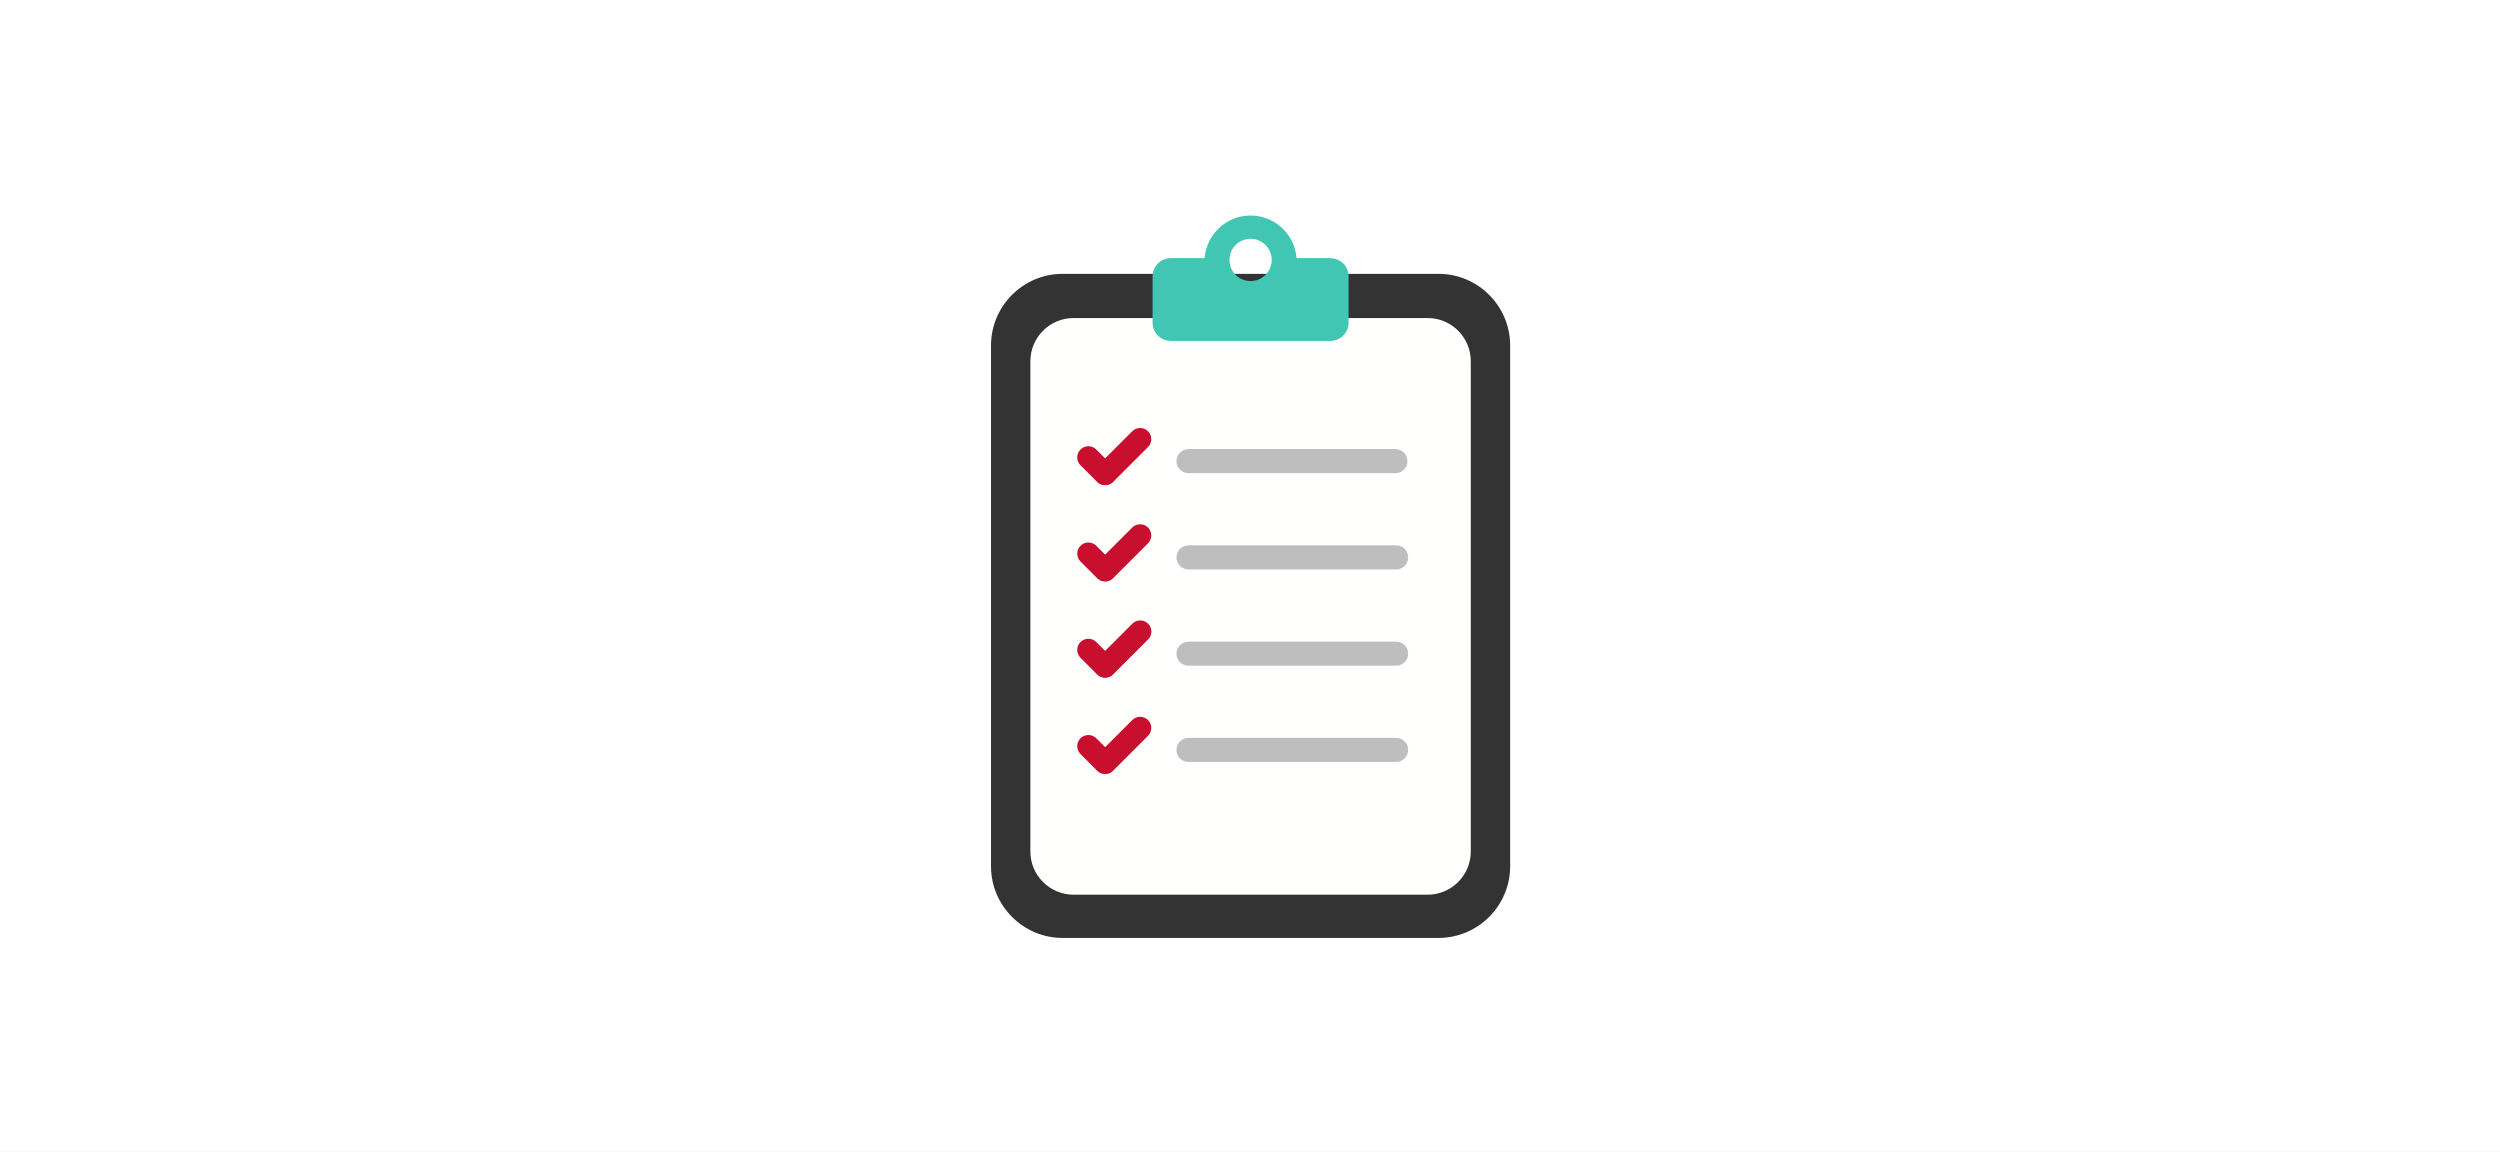
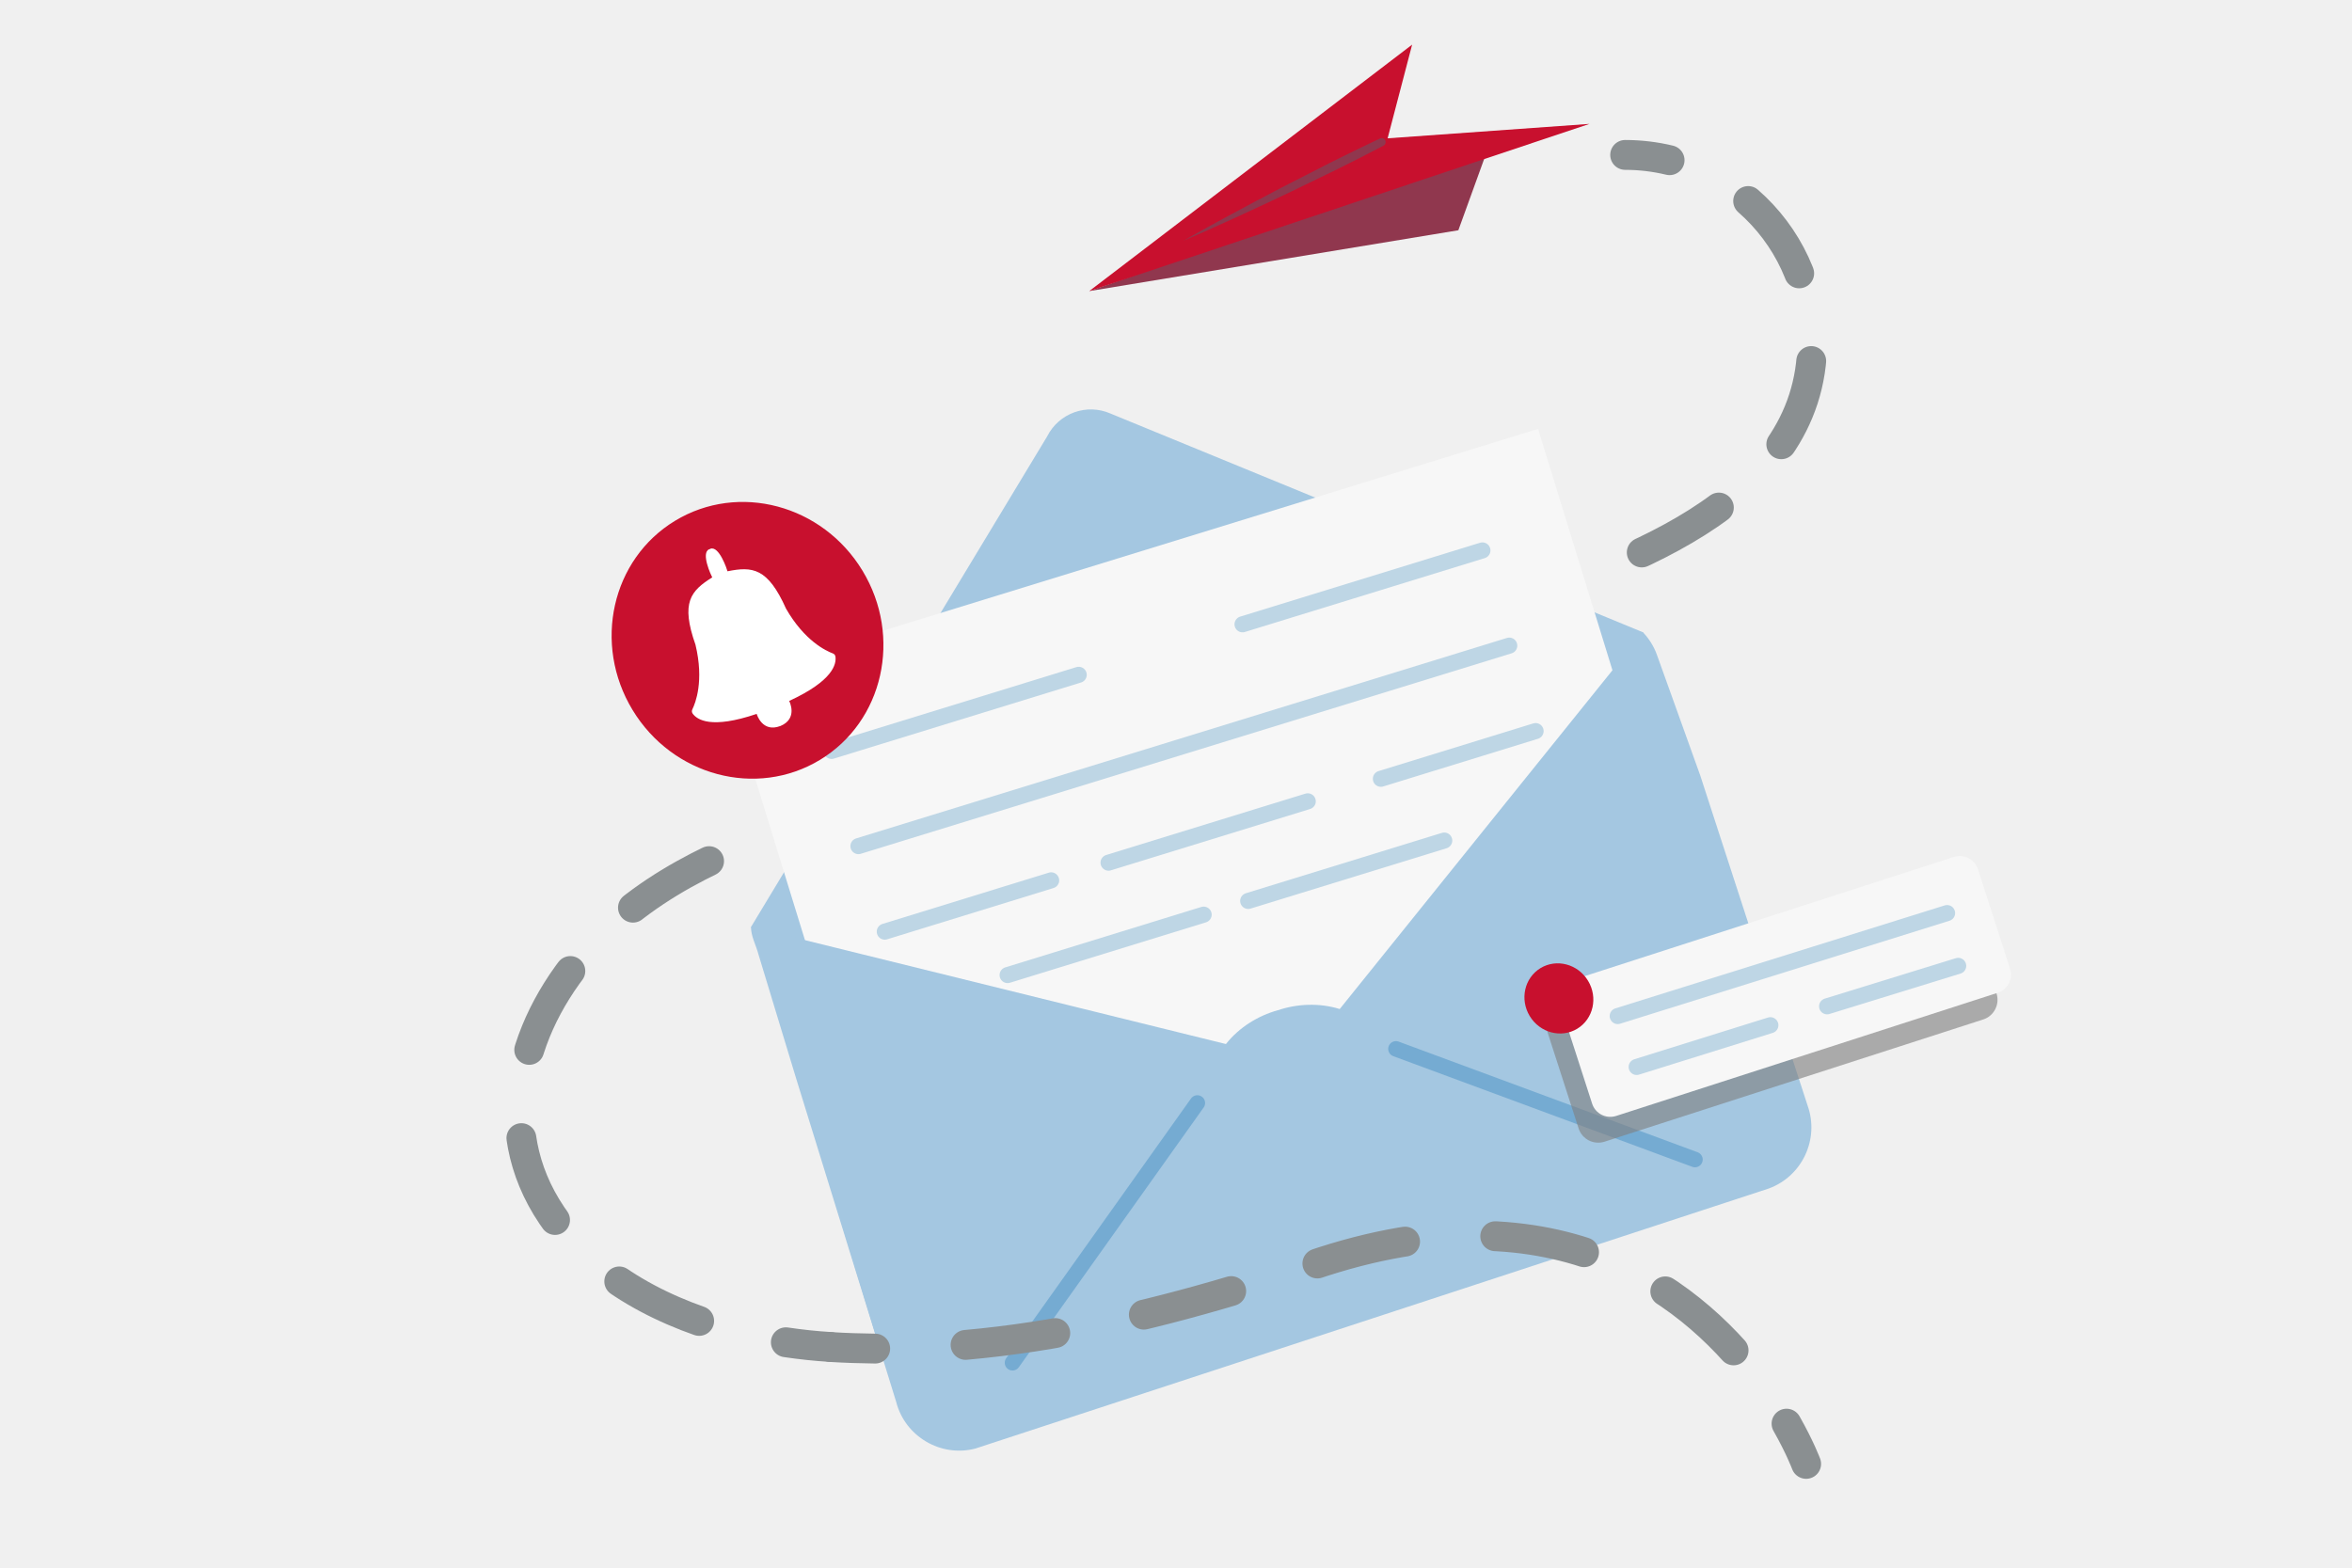
- <svg xmlns="http://www.w3.org/2000/svg" width="432" height="199">
-   <g fill="none" fill-rule="evenodd">
-     <path fill="#FFF" d="M0 0h432v199H0z" />
-     <path d="M183.628 162.076c-6.827 0-12.381-5.554-12.381-12.382V59.7c0-6.827 5.554-12.381 12.381-12.381h64.944c6.827 0 12.382 5.554 12.382 12.381v89.993c0 6.828-5.555 12.382-12.382 12.382h-64.944" fill="#333" />
-     <path d="M185.506 154.601c-4.112 0-7.457-3.345-7.457-7.456v-84.73c0-4.111 3.345-7.457 7.457-7.457h61.19c4.111 0 7.455 3.346 7.455 7.457v84.73c0 4.111-3.344 7.456-7.455 7.456h-61.19" fill="#FFFFFE" />
-     <path d="M189.607 83.294l-2.925-2.925a1.928 1.928 0 012.726-2.726l2.925 2.925a1.928 1.928 0 01-2.726 2.726" fill="#C8102E" />
-     <path d="M198.378 77.248l-6.045 6.046a1.928 1.928 0 01-2.726-2.726l6.046-6.046a1.927 1.927 0 112.725 2.726M189.607 99.928l-2.925-2.925a1.928 1.928 0 012.726-2.726l2.925 2.925a1.928 1.928 0 01-2.726 2.726" fill="#C8102E" />
-     <path d="M198.378 93.882l-6.045 6.046a1.928 1.928 0 01-2.726-2.726l6.046-6.046a1.927 1.927 0 112.725 2.726M189.607 116.562l-2.925-2.925a1.928 1.928 0 012.726-2.726l2.925 2.925a1.928 1.928 0 01-2.726 2.726" fill="#C8102E" />
-     <path d="M198.378 110.516l-6.045 6.046a1.928 1.928 0 01-2.726-2.726l6.046-6.045a1.927 1.927 0 112.725 2.725" fill="#C8102E" />
-     <path d="M241.2 81.763h-35.778a2.083 2.083 0 110-4.165H241.2a2.084 2.084 0 010 4.165M241.2 98.398h-35.778a2.083 2.083 0 110-4.165H241.2a2.083 2.083 0 110 4.165M241.2 115.032h-35.778a2.083 2.083 0 110-4.165H241.2a2.083 2.083 0 110 4.165" fill="#BEBEBE" />
-     <path d="M189.607 133.196l-2.925-2.925a1.928 1.928 0 012.726-2.726l2.925 2.925a1.928 1.928 0 01-2.726 2.726" fill="#C8102E" />
-     <path d="M198.378 127.15l-6.045 6.046a1.928 1.928 0 01-2.726-2.726l6.046-6.045a1.927 1.927 0 112.725 2.726" fill="#C8102E" />
-     <path d="M241.2 131.666h-35.778a2.083 2.083 0 110-4.165H241.2a2.083 2.083 0 110 4.165" fill="#BEBEBE" />
-     <path d="M216.1 48.567a3.65 3.65 0 110-7.302 3.65 3.65 0 010 7.302m13.776-3.956h-5.833c-.312-4.116-3.745-7.363-7.943-7.363-4.198 0-7.63 3.247-7.941 7.363h-5.835a3.16 3.16 0 00-3.16 3.161v7.978a3.16 3.16 0 003.16 3.161h27.552a3.16 3.16 0 003.16-3.16v-7.979a3.16 3.16 0 00-3.16-3.16" fill="#40C6B2" />
+ <svg xmlns="http://www.w3.org/2000/svg" version="1.1" x="0px" y="0px" viewBox="0 0 432 288" style="enable-background:new 0 0 432 288;" xml:space="preserve">
+   <style type="text/css">
+ 	.st0{display:none;}
+ 	.st1{fill:#FFFFFF;}
+ 	.st2{fill:none;stroke:#8A8F91;stroke-width:5.486;stroke-linecap:round;stroke-miterlimit:10;}
+ 	.st3{fill:none;stroke:#8A8F91;stroke-width:5.486;stroke-linecap:round;stroke-miterlimit:10;stroke-dasharray:16.415,16.415;}
+ 	.st4{fill:#90374E;}
+ 	.st5{fill:#C8102E;}
+ 	.st6{fill:#A4C7E1;}
+ 	.st7{fill:#F7F7F7;}
+ 	.st8{fill:none;stroke:#75ABD2;stroke-width:2.85;stroke-linecap:round;stroke-miterlimit:10;}
+ 	.st9{fill:none;stroke:#BED6E5;stroke-width:2.951;stroke-linecap:round;stroke-miterlimit:10;}
+ 	.st10{fill:none;stroke:#8A8F91;stroke-width:5.486;stroke-linecap:round;stroke-miterlimit:10;stroke-dasharray:16.621,16.621;}
+ 	.st11{opacity:0.62;fill:#808080;}
+ 	.st12{fill:#EDA302;}
+ 	.st13{fill:#246281;}
+ 	.st14{fill:#007DBB;}
+ 	.st15{fill:none;stroke:#FFFFFF;stroke-width:2.255;stroke-miterlimit:10;}
+ 	.st16{fill:none;stroke:#FFFFFF;stroke-width:5.368;stroke-miterlimit:10;}
+ 	.st17{opacity:0.74;fill:#A4C7E1;stroke:#FFFFFF;stroke-width:2.684;stroke-miterlimit:10;}
+ 	.st18{fill:#404040;}
+ 	.st19{opacity:0.67;fill:none;stroke:#FFFFFF;stroke-width:5.368;stroke-linecap:round;stroke-miterlimit:10;}
+ 	.st20{opacity:0.68;fill:#E8E7E5;}
+ 	.st21{fill:#808080;}
+ 	.st22{fill:#BEBEBE;}
+ 	.st23{fill:#CFCFCF;}
+ 	.st24{fill:none;stroke:#F7DA9A;stroke-width:2.328;stroke-miterlimit:10;}
+ 	.st25{fill:none;stroke:#C8102E;stroke-width:2.328;stroke-linecap:round;stroke-miterlimit:10;}
+ 	.st26{fill:none;stroke:#C8102E;stroke-width:3.064;stroke-linecap:round;stroke-miterlimit:10;}
+ 	.st27{fill:none;stroke:#808080;stroke-width:2.328;stroke-linecap:round;stroke-miterlimit:10;}
+ 	.st28{fill:none;stroke:#007DBA;stroke-width:2.328;stroke-linecap:round;stroke-miterlimit:10;}
+ 	.st29{fill:none;stroke:#C8102E;stroke-width:2.48;stroke-linecap:round;stroke-miterlimit:10;}
+ 	.st30{fill:#F8DA96;}
+ 	.st31{fill:#770A1A;}
+ 	.st32{fill:#8E4F16;}
+ 	.st33{fill:#8C0727;}
+ 	.st34{fill:#EDA102;}
+ 	.st35{fill:#F8DB9A;}
+ 	.st36{fill:#333333;}
+ 	.st37{fill:none;stroke:#BD7F00;stroke-width:0.51;stroke-linecap:round;stroke-miterlimit:10;}
+ 	.st38{fill:#E38796;}
+ 	.st39{opacity:0.54;fill:none;stroke:#808080;stroke-width:0.349;stroke-linecap:round;stroke-miterlimit:10;}
+ 	.st40{fill:none;stroke:#333333;stroke-width:0.592;stroke-linecap:round;stroke-miterlimit:10;}
+ 	.st41{fill:#EACA8B;}
+ 	.st42{fill:#E5B75C;}
+ 	.st43{fill:#814B1C;}
+ 	.st44{fill:#F3F3F3;}
+ 	.st45{fill:none;stroke:#BEBEBE;stroke-width:2.498;stroke-linecap:round;stroke-miterlimit:10;}
+ 	.st46{fill:none;stroke:#BEBEBE;stroke-width:2.637;stroke-linecap:round;stroke-miterlimit:10;}
+ 	.st47{fill:none;stroke:#BEBEBE;stroke-width:2.327;stroke-linecap:round;stroke-miterlimit:10;}
+ 	.st48{fill:none;stroke:#C8102E;stroke-width:2.213;stroke-linecap:round;stroke-linejoin:round;stroke-miterlimit:10;}
+ 	.st49{fill:none;stroke:#C8102E;stroke-width:2.36;stroke-linecap:round;stroke-linejoin:round;stroke-miterlimit:10;}
+ 	.st50{fill:none;stroke:#C8102E;stroke-width:2.221;stroke-linecap:round;stroke-linejoin:round;stroke-miterlimit:10;}
+ 	.st51{fill:none;stroke:#BEBEBE;stroke-width:1.27;stroke-miterlimit:10;}
+ 	.st52{fill:#76ACD2;}
+ 	.st53{fill:#4990C3;}
+ 	.st54{fill:#007DBA;}
+ 	.st55{fill:#F4C766;}
+ 	.st56{fill:#F5BE40;}
+ 	.st57{fill:#F7DA9A;}
+ 	.st58{fill:none;}
+ 	.st59{fill:#D64C62;}
+ 	.st60{fill:#F1C3CB;}
+ 	.st61{clip-path:url(#SVGID_2_);fill:#C8102E;}
+ 	.st62{opacity:0.54;fill:none;stroke:#808080;stroke-width:0.421;stroke-linecap:round;stroke-miterlimit:10;}
+ 	.st63{fill:none;stroke:#BD7F00;stroke-width:0.615;stroke-linecap:round;stroke-miterlimit:10;}
+ 	.st64{fill:none;stroke:#BD7F00;stroke-width:0.628;stroke-linecap:round;stroke-miterlimit:10;}
+ 	.st65{fill:#F3C766;}
+ 	.st66{clip-path:url(#SVGID_4_);fill:#F3C766;}
+ 	.st67{clip-path:url(#SVGID_4_);fill:#404040;}
+ 	.st68{fill:none;stroke:#808080;stroke-width:2.672;stroke-linecap:round;stroke-miterlimit:10;}
+ 	.st69{fill:none;stroke:#BEBEBE;stroke-width:2.672;stroke-linecap:round;stroke-miterlimit:10;}
+ 	.st70{fill:none;stroke:#F5BE40;stroke-width:2.672;stroke-miterlimit:10;}
+ 	.st71{fill:#40C6B2;}
+ 	.st72{fill:none;stroke:#C8102E;stroke-width:2.004;stroke-linecap:round;stroke-linejoin:round;stroke-miterlimit:10;}
+ 	.st73{fill:none;stroke:#808080;stroke-width:1.336;stroke-linecap:round;stroke-miterlimit:10;}
+ 	.st74{opacity:0.54;fill:none;stroke:#808080;stroke-width:0.487;stroke-linecap:round;stroke-miterlimit:10;}
+ 	.st75{fill:none;stroke:#BD7F00;stroke-width:0.712;stroke-linecap:round;stroke-miterlimit:10;}
+ 	.st76{fill:none;stroke:#BD7F00;stroke-width:0.728;stroke-linecap:round;stroke-miterlimit:10;}
+ 	.st77{fill:#A00523;}
+ 	.st78{fill:#D0D0D0;}
+ 	.st79{fill:#FBFAFB;}
+ 	.st80{fill:none;stroke:#007DBA;stroke-width:1.505;stroke-miterlimit:10;}
+ 	.st81{fill:none;stroke:#007DBA;stroke-width:1.516;stroke-miterlimit:10;}
+ 	.st82{fill:#956841;}
+ 	.st83{fill:#704C32;}
+ 	.st84{fill:#C61833;}
+ 	.st85{opacity:0.61;fill:#A4C7E1;}
+ 	.st86{fill:none;stroke:#C8102E;stroke-width:2.437;stroke-linecap:round;stroke-miterlimit:10;}
+ 	.st87{fill:none;stroke:#D64C62;stroke-width:4.428;stroke-linecap:square;stroke-miterlimit:10;}
+ 	.st88{fill:#9B122C;}
+ 	.st89{fill:#EAE8E8;}
+ 	.st90{fill:#F2F2F2;}
+ 	.st91{opacity:0.97;fill:#EAE8E8;}
+ 	.st92{fill:#EAEAEA;}
+ 	.st93{fill:#FFFDFD;}
+ 	.st94{fill:#01947E;}
+ 	.st95{opacity:0.35;fill:#8CB5AD;}
+ 	.st96{fill:#A3CEC6;}
+ 	.st97{fill:none;stroke:#CFCFCF;stroke-width:0.5;stroke-miterlimit:10;}
+ </style>
+   <g id="Layer_17" class="st0">
+ </g>
+   <g id="Layer_19">
+ </g>
+   <g id="Layer_1" class="st0">
+ </g>
+   <g id="News_And_Updates">
+     <g>
+       <g>
+         <path class="st2" d="M298.5,28.46c2.81,0,5.54,0.34,8.16,0.97" />
+         <path class="st3" d="M321.09,36.93c7.21,6.3,11.76,15.56,11.76,25.88c0,30.22-36.54,41.85-59.73,49.22     c-23.37,7.43-46.71,14.97-70.11,22.28c-17.29,5.4-34.75,10.32-52,15.83c-15.49,4.94-31.13,11.37-42.37,23.56     c-12.7,13.77-18.45,33.07-7.27,49.6c7.8,11.54,21.17,18.35,34.94,21.71" />
+         <path class="st2" d="M144.34,246.59c2.77,0.41,5.51,0.7,8.18,0.86" />
+       </g>
+     </g>
+     <polygon class="st4" points="273.07,27.91 267.86,42.3 200.06,53.48  " />
+     <polygon class="st5" points="259.37,8.2 254.87,25.41 291.94,22.76 200.06,53.48  " />
+     <g>
+       <path class="st4" d="M254.13,26.75c-3,1.59-6.04,3.11-9.08,4.62l-9.17,4.44c-3.08,1.43-6.14,2.9-9.24,4.3    c-3.09,1.41-6.19,2.81-9.32,4.14c2.95-1.69,5.93-3.32,8.92-4.93c2.98-1.63,6-3.18,9-4.78l9.07-4.64c3.04-1.51,6.08-3.02,9.16-4.46    c0.36-0.17,0.8-0.01,0.97,0.35C254.61,26.15,254.46,26.57,254.13,26.75z" />
+     </g>
+     <g id="Layer_2">
+       <path id="Envolope_1_" class="st6" d="M320.93,211.64l-145.04,44.69c-5.85,1.8-12.11-1.51-13.92-7.36l-24.02-78.69    c-0.03,0.01,54.38-90.1,54.38-90.1c2.15-4.29,7.29-6.14,11.68-4.19c0,0,97.77,40.13,97.79,40.18l26.49,81.54    C330.09,203.57,326.78,209.83,320.93,211.64z" />
+       <rect id="paper_1_" x="148.21" y="99.02" transform="matrix(0.9557 -0.2945 0.2945 0.9557 -37.7087 73.8521)" class="st7" width="156.33" height="126.24" />
+       <path class="st6" d="M312.29,142.46l-7.96-22.17c-0.57-1.58-1.45-2.96-2.54-4.11c-0.08,0.08-0.14,0.14-0.14,0.14l-55.58,69.05    c-3.75-1.17-7.82-0.97-11.36,0.22l0,0c0,0,0,0-0.01,0c0,0,0,0-0.01,0l0,0c-3.61,1.01-7.08,3.13-9.52,6.21    c0,0-87.1-21.5-87.22-21.53c-0.06,1.64,0.93,3.4,1.35,5.03l6.93,22.83l18.38,59.43c1.64,6.35,8.18,10.2,14.52,8.56l145.69-47.76    c6.17-2.22,9.4-9.08,7.19-15.25L312.29,142.46z" />
+       <line class="st8" x1="185.97" y1="250.35" x2="219.92" y2="202.63" />
+       <line class="st8" x1="311.32" y1="213.02" x2="256.4" y2="192.69" />
+       <line class="st9" x1="228.22" y1="114.69" x2="272.28" y2="101.12" />
+       <line class="st9" x1="152.74" y1="137.95" x2="198.13" y2="123.97" />
+       <line class="st9" x1="157.67" y1="155.44" x2="277.21" y2="118.61" />
+       <line class="st9" x1="253.63" y1="143.07" x2="282.05" y2="134.31" />
+       <line class="st9" x1="203.61" y1="158.48" x2="240.2" y2="147.21" />
+       <line class="st9" x1="162.51" y1="171.15" x2="193.07" y2="161.73" />
+       <line class="st9" x1="229.26" y1="165.51" x2="265.27" y2="154.42" />
+       <line class="st9" x1="185.07" y1="179.13" x2="221.08" y2="168.03" />
+       <ellipse transform="matrix(0.8553 -0.5181 0.5181 0.8553 -41.0822 88.151)" class="st5" cx="137.3" cy="117.64" rx="24.69" ry="25.68" />
+       <path class="st1" d="M153.45,120.63c-0.04-0.28-0.22-0.5-0.48-0.59c-1.21-0.45-5.18-2.27-8.6-8.23    c-3.36-7.52-6.18-7.78-10.75-6.86c-0.09-0.35-1.54-4.76-3.16-4.13c-0.03,0.01-0.05,0.04-0.08,0.06c-0.04,0-0.08,0-0.11,0.02    c-1.61,0.65,0.37,4.85,0.55,5.17c-3.96,2.48-5.82,4.6-3.08,12.37c1.61,6.68-0.01,10.73-0.58,11.89c-0.12,0.25-0.1,0.53,0.06,0.76    c0.81,1.13,3.39,2.9,11.76,0.06c0.05,0.16,1.06,3.47,4.33,2.23l0,0.01c0.01-0.01,0.02-0.01,0.03-0.02c0,0,0,0,0.01,0l0,0    c3.22-1.35,1.68-4.46,1.6-4.6C152.99,125.07,153.64,122.01,153.45,120.63z" />
+       <g>
+         <g>
+           <path class="st2" d="M152.53,247.46c2.75,0.17,5.49,0.26,8.22,0.29" />
+           <path class="st10" d="M177.35,247.07c16.63-1.47,32.99-5.19,49.15-9.99c4.82-1.43,9.61-2.97,14.37-4.6      c46.06-15.77,71.21,6.02,82.78,22.07" />
+           <path class="st2" d="M328.14,261.54c2.49,4.39,3.6,7.39,3.6,7.39" />
+         </g>
+       </g>
+       <path class="st11" d="M364.26,187.29l-69.54,22.45c-2,0.64-4.13-0.45-4.78-2.45l-5.72-17.72c-0.64-2,0.45-4.13,2.45-4.78    l69.54-22.45c2-0.64,4.13,0.45,4.78,2.45l5.72,17.72C367.35,184.51,366.25,186.65,364.26,187.29z" />
+       <path class="st7" d="M366.94,182.38l-70.1,22.63c-1.84,0.59-3.82-0.42-4.41-2.26l-5.9-18.28c-0.59-1.84,0.42-3.82,2.26-4.41    l70.1-22.63c1.84-0.59,3.82,0.42,4.41,2.26l5.9,18.28C369.79,179.81,368.78,181.79,366.94,182.38z" />
+       <ellipse transform="matrix(0.8553 -0.5181 0.5181 0.8553 -53.6077 174.8789)" class="st5" cx="286.33" cy="183.43" rx="6.26" ry="6.51" />
+       <line class="st9" x1="297.13" y1="186.66" x2="357.63" y2="167.74" />
+       <line class="st9" x1="335.59" y1="184.87" x2="359.67" y2="177.44" />
+       <line class="st9" x1="300.61" y1="196.01" x2="325.17" y2="188.34" />
+     </g>
  </g>
+   <g id="Components">
+     <g id="Layer_5">
+ 	</g>
+   </g>
+   <g id="Developer_Basics">
+ </g>
+   <g id="Foundations">
+ </g>
+   <g id="Utilities">
+     <g id="Layer_9">
+       <g id="Layer_12">
+ 		</g>
+     </g>
+   </g>
+   <g id="Designer_Basics">
+     <g id="Layer_13">
+ 	</g>
+   </g>
+   <g id="Guides">
+ </g>
+   <g id="Layer_14">
+ </g>
+   <g id="Layer_18">
+ </g>
+   <g id="Layer_15">
+ </g>
+   <g id="Layer_20">
+ </g>
+   <g id="Layer_16">
+ </g>
+   <g id="Layer_21">
+ </g>
+   <g id="Layer_22">
+ </g>
</svg>
